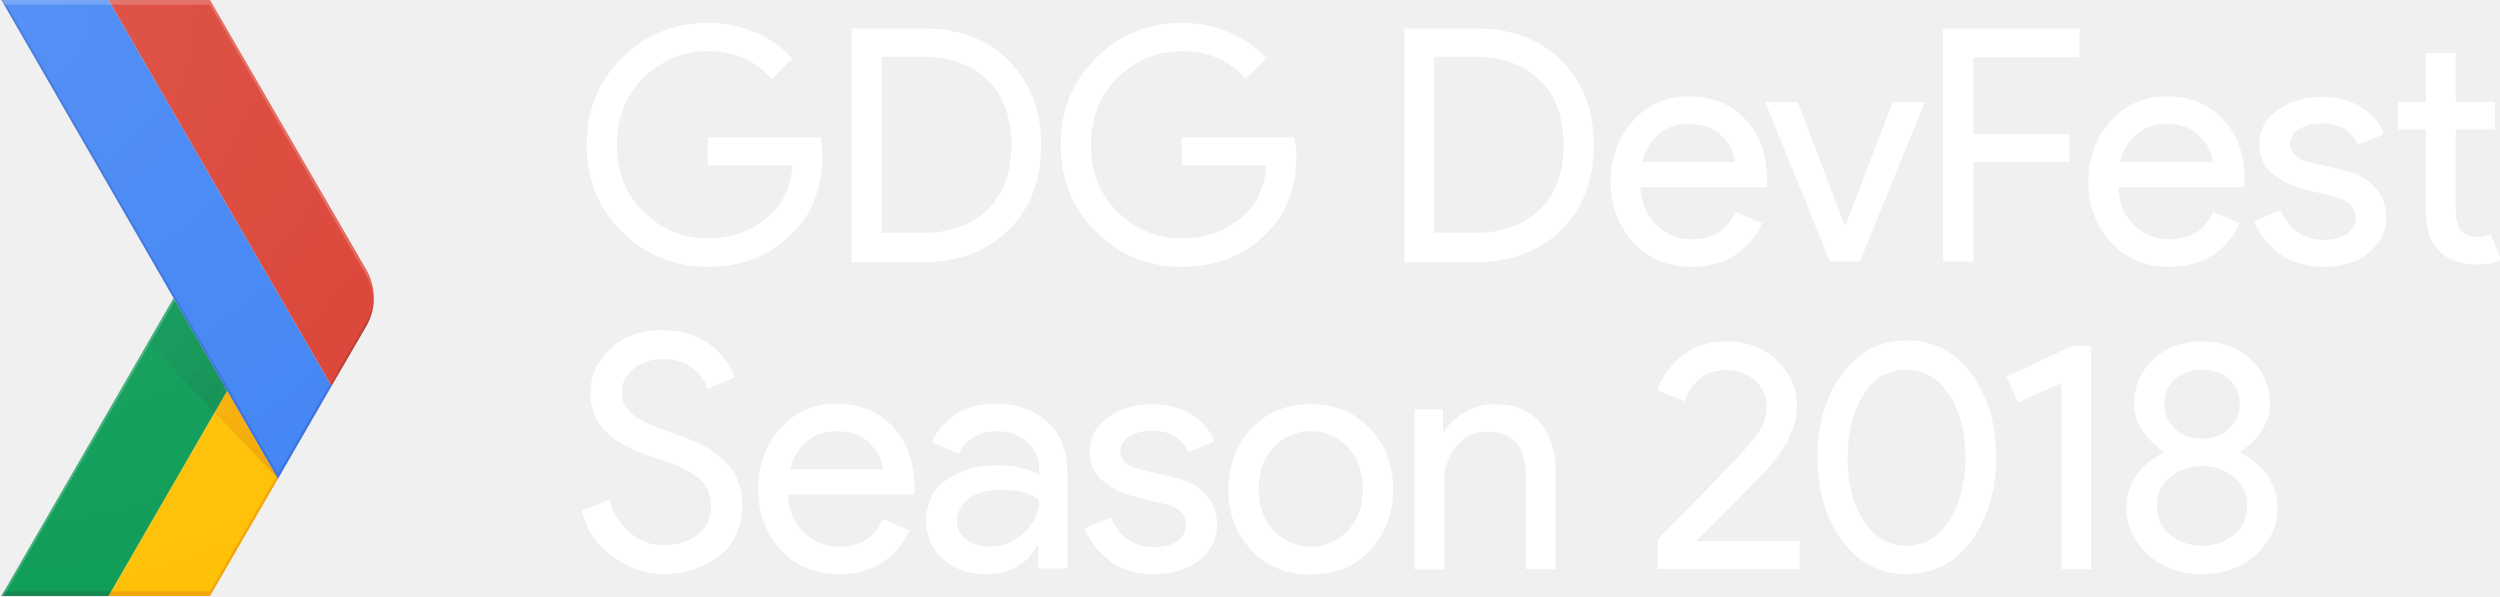
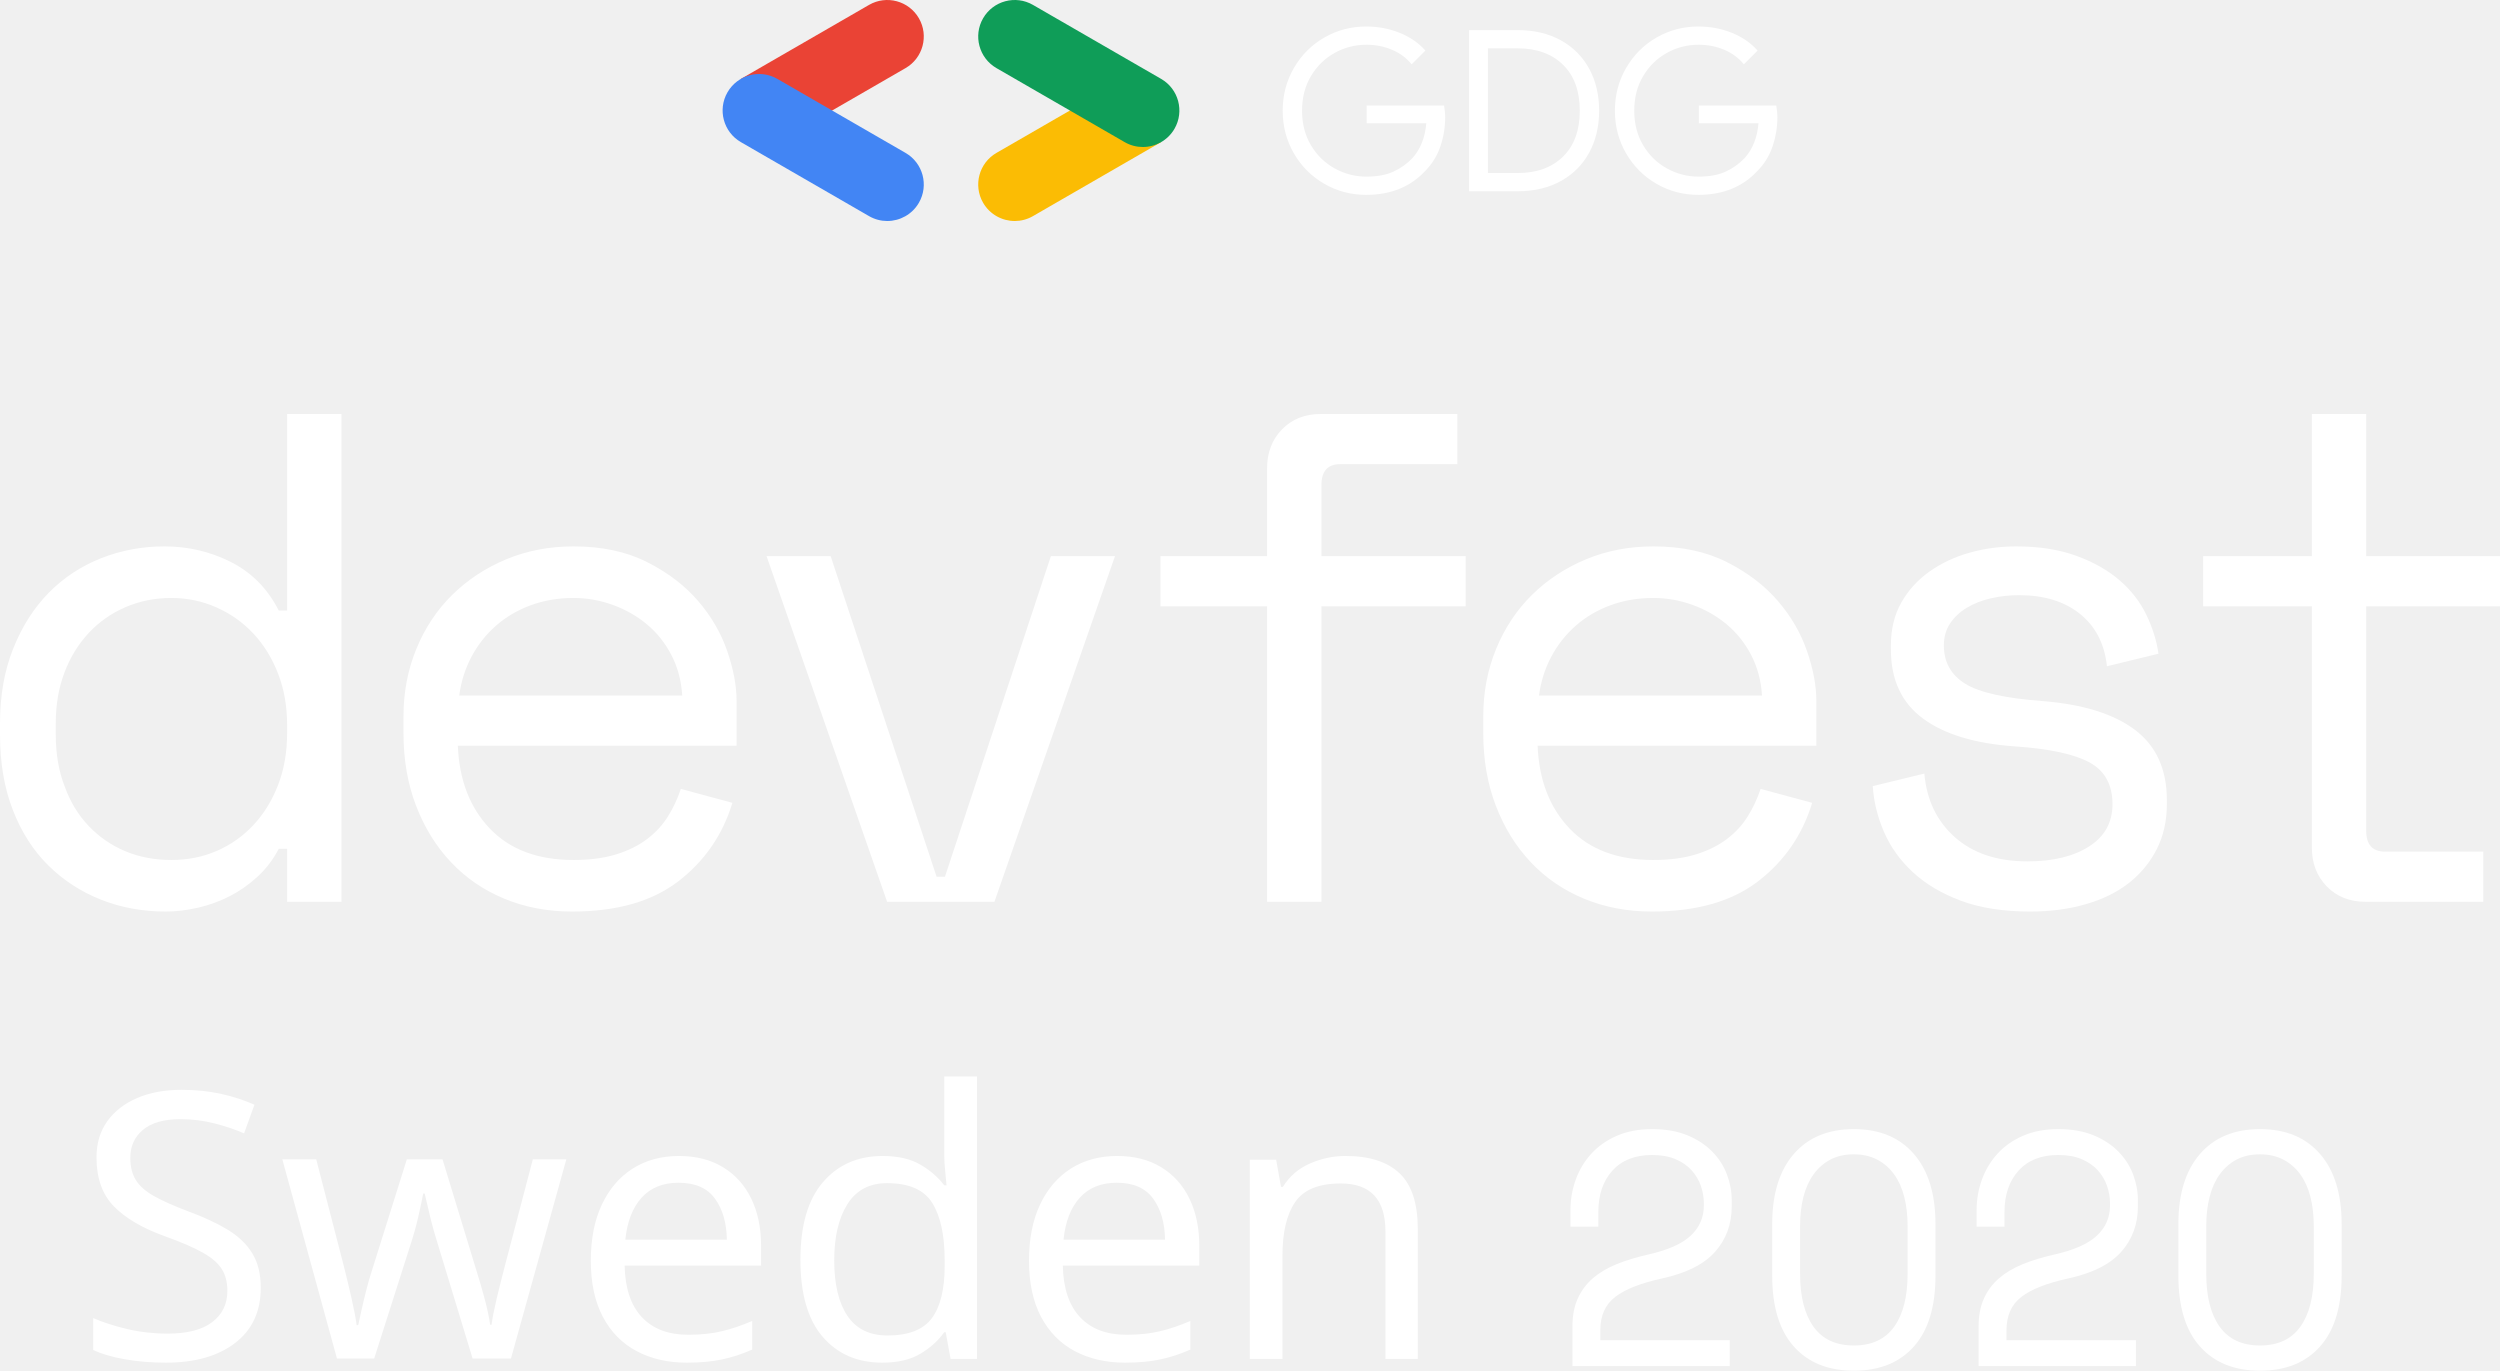
- <svg xmlns="http://www.w3.org/2000/svg" id="Layer_4" width="536.9" height="128">
-   <style>.st0{fill:none}.st5{opacity:.2;enable-background:new}.st13,.st5{fill:#fff}</style>
-   <g id="XMLID_2_">
-     <g id="XMLID_3_">
-       <g id="XMLID_4_">
-         <path id="XMLID_33_" d="M78.7 58L45.1 0H.3l37 64-37 64h44.8l33.5-58c2.2-3.7 2.2-8.3.1-12z" class="st0" />
-         <path id="XMLID_32_" fill="#ffc107" d="M59.4 102.3L48.8 83.9 23.3 128h21.8l14.6-25.2z" />
-         <path id="XMLID_31_" d="M78.7 58L45.1 0H.3l37 64-37 64h44.8l33.5-58c2.2-3.7 2.2-8.3.1-12z" class="st0" />
-         <path id="XMLID_30_" fill="#0f9d58" d="M37.3 64l11.5 19.9L23.3 128H.3z" />
-         <path id="XMLID_29_" d="M78.7 58L45.1 0H.3l37 64-37 64h44.8l33.5-58c2.2-3.7 2.2-8.3.1-12z" class="st0" />
-         <path id="XMLID_28_" fill="#bf360c" d="M45.1 127H23.8l-.5 1h21.8l14.6-25.2-.3-.5z" opacity=".2" />
-         <path id="XMLID_27_" d="M78.7 58L45.1 0H.3l37 64-37 64h44.8l33.5-58c2.2-3.7 2.2-8.3.1-12z" class="st0" />
-         <path id="XMLID_26_" fill="#263238" d="M.8 127l-.5 1h23l.5-1z" opacity=".2" />
-         <path id="XMLID_25_" d="M78.7 58L45.1 0H.3l37 64-37 64h44.8l33.5-58c2.2-3.7 2.2-8.3.1-12z" class="st0" />
-         <path id="XMLID_24_" d="M.3 128h.5l36.8-63.5-.3-.5z" class="st5" />
-         <path id="XMLID_23_" d="M78.7 58L45.1 0H.3l37 64-37 64h44.8l33.5-58c2.2-3.7 2.2-8.3.1-12z" class="st0" />
-         <radialGradient id="XMLID_34_" cx="59.537" cy="27.626" r="44.264" gradientTransform="matrix(1 0 0 -1 0 130)" gradientUnits="userSpaceOnUse">
-           <stop offset="0" stop-color="#bf360c" stop-opacity=".2" />
-           <stop offset="1" stop-color="#bf360c" stop-opacity=".02" />
-         </radialGradient>
-         <path id="XMLID_22_" fill="url(#XMLID_34_)" d="M59.7 102.8L48.8 83.9l-2.7 4.6z" />
-         <path id="XMLID_21_" d="M78.7 58L45.1 0H.3l37 64-37 64h44.8l33.5-58c2.2-3.7 2.2-8.3.1-12z" class="st0" />
-         <radialGradient id="XMLID_35_" cx="59.411" cy="27.346" r="44.623" gradientTransform="matrix(1 0 0 -1 0 130)" gradientUnits="userSpaceOnUse">
-           <stop offset="0" stop-color="#263238" stop-opacity=".2" />
-           <stop offset="1" stop-color="#263238" stop-opacity=".02" />
-         </radialGradient>
-         <path id="XMLID_20_" fill="url(#XMLID_35_)" d="M46.1 88.5l2.7-4.6L37.3 64l-5.5 9.5z" />
-         <path id="XMLID_19_" d="M78.7 58L45.1 0H.3l37 64-37 64h44.8l33.5-58c2.2-3.7 2.2-8.3.1-12z" class="st0" />
-         <g id="XMLID_16_">
-           <g id="XMLID_17_">
-             <path id="XMLID_18_" fill="#4285f4" d="M23.3 0H.3l59.4 102.8 11.5-19.9z" />
-           </g>
+ <svg xmlns="http://www.w3.org/2000/svg" viewBox="0 0 502.249 275.373" height="275.373" width="502.249" xml:space="preserve" id="svg833" version="1.1">
+   <defs id="defs837">
+     <clipPath id="clipPath849" clipPathUnits="userSpaceOnUse">
+       <path id="path847" d="M 0,304.833 H 611.827 V 0 H 0 Z" />
+     </clipPath>
+     <clipPath id="clipPath889" clipPathUnits="userSpaceOnUse">
+       <path id="path887" d="M 0,304.833 H 611.827 V 0 H 0 Z" />
+     </clipPath>
+   </defs>
+   <g transform="matrix(1.333333,0,0,-1.333333,-150.2537,340.1581)" id="g841">
+     <g style="fill:#ffffff;fill-opacity:1" id="g843">
+       <g style="fill:#ffffff;fill-opacity:1" clip-path="url(#clipPath849)" id="g845">
+         <g style="fill:#ffffff;fill-opacity:1" transform="translate(122.4563,136.5659)" id="g851">
+           <path id="path853" style="fill:#ffffff;fill-opacity:1;fill-rule:nonzero;stroke:none" d="m 0,0 c 0.84,-2.311 2.047,-4.289 3.622,-5.933 1.575,-1.645 3.413,-2.905 5.513,-3.78 2.099,-0.876 4.41,-1.312 6.929,-1.312 2.451,0 4.726,0.455 6.826,1.365 2.1,0.909 3.937,2.205 5.512,3.885 1.576,1.68 2.818,3.691 3.728,6.038 0.909,2.343 1.365,4.951 1.365,7.822 v 1.26 c 0,2.799 -0.456,5.371 -1.365,7.717 -0.91,2.345 -2.152,4.358 -3.728,6.038 -1.575,1.68 -3.43,2.993 -5.565,3.937 -2.136,0.945 -4.394,1.418 -6.773,1.418 -2.451,0 -4.743,-0.456 -6.876,-1.365 C 7.051,26.18 5.197,24.885 3.622,23.205 2.047,21.524 0.821,19.53 -0.053,17.22 -0.929,14.91 -1.365,12.354 -1.365,9.555 V 7.875 C -1.365,4.935 -0.911,2.31 0,0 m -9.766,9.555 c 0,4.2 0.665,7.962 1.995,11.288 1.33,3.323 3.115,6.124 5.356,8.399 2.239,2.275 4.864,4.007 7.875,5.197 3.009,1.19 6.195,1.786 9.555,1.786 3.57,0 6.912,-0.787 10.027,-2.363 3.114,-1.575 5.513,-4.008 7.192,-7.298 h 1.261 v 29.611 h 8.19 v -73.5 h -8.19 v 7.98 h -1.261 c -0.839,-1.611 -1.907,-3.01 -3.202,-4.2 -1.296,-1.191 -2.695,-2.171 -4.2,-2.94 -1.506,-0.771 -3.098,-1.347 -4.777,-1.733 -1.68,-0.384 -3.291,-0.577 -4.83,-0.577 -3.501,0 -6.756,0.596 -9.765,1.785 -3.011,1.19 -5.653,2.904 -7.928,5.145 -2.275,2.239 -4.06,5.022 -5.354,8.347 -1.297,3.325 -1.944,7.122 -1.944,11.393 z" />
        </g>
-         <path id="XMLID_15_" d="M78.7 58L45.1 0H.3l37 64-37 64h44.8l33.5-58c2.2-3.7 2.2-8.3.1-12z" class="st0" />
-         <path id="XMLID_14_" fill="#db4437" d="M78.7 70c2.1-3.7 2.1-8.3 0-12L45.1 0H23.3l47.9 82.9L78.7 70z" />
-         <path id="XMLID_13_" d="M78.7 58L45.1 0H.3l37 64-37 64h44.8l33.5-58c2.2-3.7 2.2-8.3.1-12z" class="st0" />
-         <path id="XMLID_12_" fill="#1a237e" d="M71.2 82.9l-.3-.5-11.2 19.4L.8 0H.3l59.4 102.8 11.5-19.9z" opacity=".2" />
-         <path id="XMLID_11_" d="M78.7 58L45.1 0H.3l37 64-37 64h44.8l33.5-58c2.2-3.7 2.2-8.3.1-12z" class="st0" />
-         <path id="XMLID_10_" d="M45.1 1l33.5 58c1 1.7 1.5 3.6 1.6 5.5.1-2.2-.4-4.5-1.6-6.5L45.1 0H.3l.6 1h44.2z" class="st5" />
-         <path id="XMLID_9_" d="M78.7 58L45.1 0H.3l37 64-37 64h44.8l33.5-58c2.2-3.7 2.2-8.3.1-12z" class="st0" />
-         <path id="XMLID_8_" fill="#3e2723" d="M71.2 82.9L78.7 70c1.2-2 1.7-4.3 1.6-6.5-.1 1.9-.6 3.8-1.6 5.5L71 82.4l.2.5z" opacity=".2" />
-         <path id="XMLID_6_" d="M78.7 58L45.1 0H.3l37 64-37 64h44.8l33.5-58c2.2-3.7 2.2-8.3.1-12z" class="st0" />
-         <radialGradient id="XMLID_36_" cx="-.74" cy="129" r="134.35" gradientTransform="matrix(1 0 0 -1 0 130)" gradientUnits="userSpaceOnUse">
-           <stop offset="0" stop-color="#fff" stop-opacity=".1" />
-           <stop offset="1" stop-color="#fff" stop-opacity="0" />
-         </radialGradient>
-         <path id="XMLID_5_" fill="url(#XMLID_36_)" d="M78.7 58L45.1 0H.3l37 64-37 64h44.8l33.5-58c2.2-3.7 2.2-8.3.1-12z" />
+         <g style="fill:#ffffff;fill-opacity:1" transform="translate(181.886,150.3207)" id="g855">
+           <path id="path857" style="fill:#ffffff;fill-opacity:1;fill-rule:nonzero;stroke:none" d="m 0,0 h 33.6 c -0.141,2.239 -0.683,4.269 -1.627,6.09 -0.946,1.819 -2.171,3.36 -3.676,4.62 -1.506,1.26 -3.221,2.239 -5.145,2.94 -1.925,0.699 -3.903,1.05 -5.932,1.05 -2.31,0 -4.463,-0.368 -6.458,-1.102 C 8.768,12.862 7.017,11.829 5.512,10.5 4.006,9.169 2.782,7.612 1.837,5.827 0.893,4.042 0.278,2.1 0,0 m -8.4,-5.67 v 2.52 c 0,3.639 0.646,7.035 1.942,10.185 1.295,3.15 3.098,5.861 5.407,8.138 2.311,2.273 5.023,4.058 8.138,5.354 3.114,1.295 6.492,1.943 10.133,1.943 4.268,0 7.962,-0.787 11.077,-2.363 3.114,-1.575 5.67,-3.517 7.665,-5.827 1.995,-2.31 3.465,-4.83 4.41,-7.56 0.945,-2.73 1.418,-5.25 1.418,-7.56 v -6.721 h -42 c 0.21,-5.18 1.819,-9.344 4.83,-12.494 3.009,-3.15 7.208,-4.725 12.6,-4.725 2.449,0 4.584,0.279 6.405,0.84 1.819,0.559 3.376,1.329 4.672,2.31 1.295,0.98 2.345,2.116 3.15,3.412 0.804,1.295 1.452,2.678 1.943,4.148 l 7.77,-2.1 c -1.471,-4.83 -4.183,-8.767 -8.138,-11.812 -3.956,-3.045 -9.293,-4.568 -16.012,-4.568 -3.711,0 -7.124,0.648 -10.238,1.943 -3.116,1.294 -5.793,3.131 -8.033,5.512 -2.24,2.379 -3.989,5.214 -5.25,8.505 -1.26,3.289 -1.889,6.93 -1.889,10.92" />
+         </g>
+         <g style="fill:#ffffff;fill-opacity:1" transform="translate(237.8509,171.3207)" id="g859">
+           <path id="path861" style="fill:#ffffff;fill-opacity:1;fill-rule:nonzero;stroke:none" d="m 0,0 15.96,-48.3 h 1.26 L 33.18,0 h 9.66 L 24.675,-52.08 H 8.505 L -9.66,0 Z" />
+         </g>
+         <g style="fill:#ffffff;fill-opacity:1" transform="translate(303.6068,171.3207)" id="g863">
+           <path id="path865" style="fill:#ffffff;fill-opacity:1;fill-rule:nonzero;stroke:none" d="m 0,0 v 13.229 c 0,2.379 0.752,4.34 2.258,5.881 1.505,1.538 3.447,2.31 5.827,2.31 h 20.58 V 13.86 H 11.025 C 9.136,13.86 8.19,12.81 8.19,10.71 V 0 H 29.926 V -7.561 H 8.19 V -52.08 H 0 V -7.561 H -16.064 V 0 Z" />
+         </g>
+         <g style="fill:#ffffff;fill-opacity:1" transform="translate(344.5794,150.3207)" id="g867">
+           <path id="path869" style="fill:#ffffff;fill-opacity:1;fill-rule:nonzero;stroke:none" d="m 0,0 h 33.601 c -0.142,2.239 -0.683,4.269 -1.628,6.09 -0.946,1.819 -2.171,3.36 -3.675,4.62 -1.506,1.26 -3.221,2.239 -5.146,2.94 -1.925,0.699 -3.902,1.05 -5.932,1.05 -2.31,0 -4.462,-0.368 -6.457,-1.102 C 8.768,12.862 7.018,11.829 5.513,10.5 4.007,9.169 2.782,7.612 1.838,5.827 0.893,4.042 0.279,2.1 0,0 m -8.399,-5.67 v 2.52 c 0,3.639 0.645,7.035 1.942,10.185 1.294,3.15 3.098,5.861 5.407,8.138 2.31,2.273 5.022,4.058 8.138,5.354 3.113,1.295 6.492,1.943 10.132,1.943 4.269,0 7.962,-0.787 11.078,-2.363 3.113,-1.575 5.67,-3.517 7.665,-5.827 1.995,-2.31 3.465,-4.83 4.41,-7.56 0.944,-2.73 1.417,-5.25 1.417,-7.56 v -6.721 h -42 c 0.21,-5.18 1.819,-9.344 4.83,-12.494 3.009,-3.15 7.209,-4.725 12.6,-4.725 2.45,0 4.584,0.279 6.405,0.84 1.819,0.559 3.377,1.329 4.673,2.31 1.294,0.98 2.345,2.116 3.149,3.412 0.805,1.295 1.452,2.678 1.944,4.148 l 7.769,-2.1 C 39.69,-21 36.977,-24.937 33.022,-27.982 29.067,-31.027 23.73,-32.55 17.01,-32.55 c -3.711,0 -7.123,0.648 -10.238,1.943 -3.115,1.294 -5.793,3.131 -8.032,5.512 -2.241,2.379 -3.99,5.214 -5.25,8.505 -1.26,3.289 -1.889,6.93 -1.889,10.92" />
+         </g>
+         <g style="fill:#ffffff;fill-opacity:1" transform="translate(402.6409,138.561)" id="g871">
+           <path id="path873" style="fill:#ffffff;fill-opacity:1;fill-rule:nonzero;stroke:none" d="m 0,0 c 0.35,-3.99 1.89,-7.192 4.62,-9.607 2.73,-2.415 6.369,-3.623 10.92,-3.623 3.849,0 6.946,0.751 9.292,2.257 2.345,1.504 3.518,3.622 3.518,6.353 0,2.939 -1.155,5.04 -3.465,6.3 -2.31,1.259 -6.056,2.063 -11.235,2.415 -6.021,0.42 -10.641,1.819 -13.86,4.2 -3.221,2.379 -4.83,5.844 -4.83,10.394 v 0.63 c 0,2.451 0.525,4.603 1.575,6.458 1.05,1.854 2.468,3.412 4.252,4.672 1.785,1.261 3.797,2.205 6.038,2.836 2.239,0.63 4.584,0.944 7.035,0.944 3.429,0 6.44,-0.472 9.03,-1.416 2.589,-0.946 4.759,-2.171 6.51,-3.676 1.748,-1.506 3.097,-3.239 4.042,-5.198 0.946,-1.96 1.557,-3.92 1.838,-5.879 l -7.77,-1.89 c -0.351,3.359 -1.698,5.984 -4.042,7.875 -2.347,1.89 -5.408,2.835 -9.188,2.835 -1.47,0 -2.887,-0.157 -4.253,-0.473 C 8.662,26.092 7.455,25.62 6.405,24.989 5.355,24.359 4.515,23.572 3.885,22.627 3.255,21.683 2.94,20.58 2.94,19.319 2.94,16.8 4.007,14.874 6.143,13.545 8.277,12.214 12.18,11.34 17.85,10.92 23.94,10.429 28.576,8.978 31.763,6.562 34.947,4.147 36.54,0.63 36.54,-3.99 v -0.63 c 0,-2.521 -0.509,-4.777 -1.522,-6.773 -1.016,-1.995 -2.415,-3.693 -4.201,-5.092 -1.785,-1.402 -3.955,-2.468 -6.509,-3.202 -2.557,-0.736 -5.339,-1.103 -8.348,-1.103 -4.061,0 -7.544,0.543 -10.447,1.627 -2.906,1.085 -5.321,2.52 -7.245,4.306 -1.926,1.784 -3.378,3.814 -4.358,6.089 -0.981,2.274 -1.541,4.568 -1.68,6.877 z" />
+         </g>
+         <g style="fill:#ffffff;fill-opacity:1" transform="translate(444.6478,171.3207)" id="g875">
+           <path id="path877" style="fill:#ffffff;fill-opacity:1;fill-rule:nonzero;stroke:none" d="m 0,0 h 16.38 v 21.42 h 8.189 V 0 h 20.16 V -7.561 H 24.569 V -41.37 c 0,-2.1 0.946,-3.151 2.835,-3.151 H 42.21 V -52.08 H 24.465 c -2.381,0 -4.323,0.769 -5.828,2.309 -1.506,1.54 -2.257,3.5 -2.257,5.881 V -7.561 H 0 Z" />
+         </g>
      </g>
    </g>
-   </g>
-   <g id="XMLID_1_">
-     <path d="M176.6 33.2c0 7-2.1 12.6-6.2 16.7-4.7 4.9-10.9 7.4-18.4 7.4-7.2 0-13.4-2.5-18.4-7.5-5.1-5-7.6-11.2-7.6-18.7s2.5-13.6 7.6-18.7c5.1-5 11.2-7.5 18.4-7.5 3.6 0 7 .7 10.3 2.1 3.3 1.4 5.9 3.3 7.8 5.6l-4.4 4.4c-3.3-4-7.9-6-13.7-6-5.3 0-9.8 1.9-13.7 5.6-3.8 3.7-5.8 8.5-5.8 14.5 0 5.9 1.9 10.7 5.8 14.5 3.9 3.7 8.4 5.6 13.7 5.6 5.6 0 10.3-1.9 14-5.6 2.4-2.4 3.8-5.8 4.2-10.1H152v-6h24.3c.1 1.2.3 2.5.3 3.7zM182.9 56.2V6.1h15.3c7.7 0 13.9 2.3 18.5 7 4.6 4.6 6.9 10.7 6.9 18.1s-2.3 13.5-6.9 18.1c-4.6 4.6-10.8 7-18.5 7h-15.3zm6.5-6.2h8.9c5.8 0 10.4-1.7 13.8-5 3.4-3.3 5.1-8 5.1-13.9s-1.7-10.6-5.1-13.9c-3.4-3.3-8-5-13.8-5h-8.9V50zM278.4 33.2c0 7-2.1 12.6-6.2 16.7-4.7 4.9-10.9 7.4-18.4 7.4-7.2 0-13.4-2.5-18.4-7.5-5.1-5-7.6-11.2-7.6-18.7s2.5-13.6 7.6-18.7c5.1-5 11.2-7.5 18.4-7.5 3.6 0 7 .7 10.3 2.1 3.3 1.4 5.9 3.3 7.8 5.6l-4.4 4.4c-3.3-4-7.9-6-13.7-6-5.3 0-9.8 1.9-13.7 5.6-3.8 3.7-5.8 8.5-5.8 14.5 0 5.9 1.9 10.7 5.8 14.5 3.9 3.7 8.4 5.6 13.7 5.6 5.6 0 10.3-1.9 14-5.6 2.4-2.4 3.8-5.8 4.2-10.1h-18.2v-6H278c.2 1.2.4 2.5.4 3.7zM301.6 56.2V6.1h15.3c7.7 0 13.9 2.3 18.5 7 4.6 4.6 6.9 10.7 6.9 18.1s-2.3 13.5-6.9 18.1c-4.6 4.6-10.8 7-18.5 7h-15.3zM308 50h8.9c5.8 0 10.4-1.7 13.8-5 3.4-3.3 5.1-8 5.1-13.9s-1.7-10.6-5.1-13.9c-3.4-3.3-8-5-13.8-5H308V50zM363.4 57.3c-5.2 0-9.4-1.7-12.6-5.2-3.2-3.5-4.9-7.8-4.9-13.1 0-5 1.6-9.3 4.7-12.9 3.1-3.6 7.2-5.4 12.1-5.4 5.1 0 9.2 1.7 12.2 5 3.1 3.3 4.6 7.7 4.6 13.3l-.1 1.2h-27.1c.2 3.5 1.3 6.2 3.5 8.2 2.1 2 4.6 3 7.5 3 4.6 0 7.7-2 9.4-5.9l5.7 2.4c-1.1 2.7-3 4.9-5.5 6.7-2.6 1.8-5.8 2.7-9.5 2.7zm9.2-22.4c-.1-2-1-3.8-2.7-5.6-1.7-1.8-4.1-2.7-7.4-2.7-2.4 0-4.4.7-6.2 2.2-1.8 1.5-3 3.5-3.6 6h19.9zM393 56.2l-13.9-34.3h7l10.1 26.6h.1l10.2-26.6h6.9l-14 34.3H393zM423.7 56.2h-6.4V6.1h29.3v6.2h-22.8v16.5h20.6v6h-20.6v21.4zM466 57.3c-5.2 0-9.4-1.7-12.6-5.2-3.2-3.5-4.9-7.8-4.9-13.1 0-5 1.6-9.3 4.7-12.9 3.2-3.6 7.2-5.4 12.1-5.4 5.1 0 9.2 1.7 12.2 5 3.1 3.3 4.6 7.7 4.6 13.3l-.1 1.2h-27.1c.2 3.5 1.3 6.2 3.5 8.2 2.1 2 4.6 3 7.5 3 4.6 0 7.7-2 9.4-5.9l5.7 2.4c-1.1 2.7-3 4.9-5.5 6.7-2.7 1.8-5.8 2.7-9.5 2.7zm9.2-22.4c-.1-2-1-3.8-2.7-5.6-1.7-1.8-4.1-2.7-7.4-2.7-2.4 0-4.4.7-6.2 2.2-1.8 1.5-3 3.5-3.6 6h19.9zM499.1 57.3c-3.8 0-7-.9-9.5-2.8s-4.3-4.2-5.5-7l5.7-2.4c1.8 4.3 4.9 6.4 9.3 6.4 2 0 3.7-.4 4.9-1.3 1.3-.9 1.9-2.1 1.9-3.5 0-2.2-1.6-3.8-4.7-4.5l-6.9-1.7c-2.2-.6-4.3-1.6-6.2-3.2-2-1.6-2.9-3.7-2.9-6.3 0-3 1.3-5.5 4-7.4 2.7-1.9 5.9-2.8 9.6-2.8 3 0 5.7.7 8.1 2.1 2.4 1.4 4.1 3.3 5.1 5.9l-5.6 2.3c-1.3-3-3.9-4.6-7.8-4.6-1.9 0-3.5.4-4.8 1.2-1.3.8-2 1.9-2 3.2 0 2 1.5 3.3 4.5 4l6.8 1.6c3.2.7 5.6 2 7.1 3.9 1.5 1.8 2.3 3.9 2.3 6.2 0 3.1-1.3 5.6-3.8 7.7-2.3 2-5.6 3-9.6 3zM532 56.8c-3.6 0-6.3-1-8.2-2.9-1.9-1.9-2.8-4.6-2.8-8.1v-18h-6v-5.9h6V11.4h6.4v10.5h8.4v5.9h-8.4v17.5c0 3.7 1.5 5.6 4.6 5.6 1.2 0 2.1-.2 2.9-.6l2.2 5.5c-1.3.7-3 1-5.1 1zM142.5 123.3c-3.6 0-7.2-1.2-10.7-3.6-3.5-2.4-5.8-5.7-6.8-10l5.9-2.4c.7 2.8 2.1 5.1 4.3 7 2.2 1.9 4.6 2.8 7.3 2.8 2.8 0 5.2-.7 7.2-2.2 2-1.5 3-3.5 3-6 0-2.8-1-5-3-6.5s-5.1-2.9-9.4-4.2c-4.4-1.4-7.8-3.2-10.1-5.4s-3.4-5.1-3.4-8.5c0-3.6 1.4-6.7 4.3-9.4 2.8-2.7 6.6-4 11.1-4 4.2 0 7.7 1.1 10.4 3.2s4.4 4.4 5.2 7l-5.9 2.4c-.4-1.6-1.5-3.1-3.1-4.4-1.7-1.4-3.8-2-6.4-2-2.5 0-4.6.7-6.3 2.1-1.8 1.4-2.6 3.1-2.6 5.1 0 1.9.8 3.4 2.4 4.7 1.6 1.3 4 2.4 7.1 3.5 2.5.8 4.5 1.6 6.2 2.3 1.7.7 3.3 1.7 5 3 1.7 1.2 3 2.8 3.9 4.6.9 1.8 1.3 4 1.3 6.4 0 2.4-.5 4.6-1.5 6.5-1 1.9-2.3 3.4-4 4.5-1.7 1.1-3.4 2-5.4 2.6-2.1.6-4 .9-6 .9zM180.3 123.3c-5.2 0-9.4-1.7-12.6-5.2-3.2-3.5-4.9-7.8-4.9-13.1 0-5 1.6-9.3 4.7-12.9 3.1-3.6 7.2-5.4 12.1-5.4 5.1 0 9.2 1.7 12.2 5 3.1 3.3 4.6 7.7 4.6 13.3l-.1 1.2h-27.1c.2 3.5 1.3 6.2 3.5 8.2 2.1 2 4.6 3 7.5 3 4.6 0 7.7-2 9.4-5.9l5.7 2.4c-1.1 2.7-3 4.9-5.5 6.7-2.6 1.8-5.7 2.7-9.5 2.7zm9.3-22.4c-.1-2-1-3.8-2.7-5.6-1.7-1.8-4.1-2.7-7.4-2.7-2.4 0-4.4.7-6.2 2.2-1.8 1.5-3 3.5-3.6 6h19.9zM211.7 123.3c-3.6 0-6.7-1.1-9.1-3.1-2.4-2.1-3.7-4.9-3.7-8.3 0-3.7 1.4-6.7 4.3-8.8 2.9-2.1 6.5-3.2 10.7-3.2 3.8 0 6.9.7 9.3 2.1v-1c0-2.5-.9-4.5-2.6-6.1-1.7-1.5-3.9-2.3-6.4-2.3-1.9 0-3.6.4-5.1 1.3-1.5.9-2.6 2.1-3.1 3.6l-5.9-2.5c.8-2.1 2.4-4 4.7-5.7 2.3-1.8 5.4-2.6 9.2-2.6 4.4 0 8 1.3 10.9 3.9 2.9 2.6 4.3 6.2 4.3 10.8v20.7H223v-4.8h-.3c-2.3 4.1-6.1 6-11 6zm1-5.9c2.7 0 5.1-1 7.2-3 2.2-2 3.3-4.3 3.3-7-1.8-1.5-4.5-2.2-8.2-2.2-3.1 0-5.5.7-7.1 2-1.6 1.4-2.4 2.9-2.4 4.8 0 1.7.7 3 2.2 4 1.5.9 3.1 1.4 5 1.4zM247.9 123.3c-3.8 0-7-.9-9.5-2.8s-4.3-4.2-5.5-7l5.7-2.4c1.8 4.3 4.9 6.4 9.3 6.4 2 0 3.7-.4 4.9-1.3 1.3-.9 1.9-2.1 1.9-3.5 0-2.2-1.6-3.8-4.7-4.5l-6.9-1.7c-2.2-.6-4.3-1.6-6.2-3.2-2-1.6-2.9-3.7-2.9-6.3 0-3 1.3-5.5 4-7.4 2.7-1.9 5.9-2.8 9.6-2.8 3 0 5.7.7 8.1 2.1 2.4 1.4 4.1 3.3 5.1 5.9l-5.6 2.3c-1.3-3-3.9-4.6-7.8-4.6-1.9 0-3.5.4-4.8 1.2-1.3.8-2 1.9-2 3.2 0 2 1.5 3.3 4.6 4l6.8 1.6c3.2.7 5.6 2 7.1 3.9 1.5 1.8 2.3 3.9 2.3 6.2 0 3.1-1.3 5.6-3.8 7.7-2.5 2-5.7 3-9.7 3zM268.8 92c3.3-3.5 7.5-5.2 12.7-5.2 5.1 0 9.4 1.7 12.7 5.2 3.3 3.5 5 7.8 5 13.1 0 5.2-1.7 9.6-5 13.1s-7.5 5.2-12.7 5.2c-5.1 0-9.4-1.7-12.7-5.2-3.3-3.5-5-7.8-5-13.1.1-5.3 1.7-9.6 5-13.1zm4.8 22c2.2 2.3 4.8 3.4 7.9 3.4 3 0 5.7-1.1 7.9-3.4s3.3-5.3 3.3-9-1.1-6.7-3.3-9c-2.2-2.3-4.8-3.4-7.9-3.4-3 0-5.7 1.1-7.9 3.4s-3.3 5.3-3.3 9c0 3.8 1.1 6.8 3.3 9zM309.9 87.9v4.8h.3c.9-1.6 2.4-3 4.4-4.2 2-1.1 4.2-1.7 6.4-1.7 4.2 0 7.5 1.3 9.7 3.9 2.2 2.6 3.4 6.1 3.4 10.5v21h-6.4v-20c0-6.3-2.8-9.5-8.5-9.5-2.7 0-4.8 1.1-6.5 3.2-1.7 2.1-2.5 4.6-2.5 7.4v19h-6.4V87.9h6.1zM386.5 122.2H356v-6.4c9.1-9.2 15-15.2 17.6-18 2.3-2.6 3.8-4.5 4.6-5.8.8-1.3 1.2-3 1.2-4.9 0-2-.8-3.8-2.4-5.3-1.6-1.5-3.7-2.3-6.4-2.3-2.4 0-4.4.7-5.9 2.1-1.5 1.4-2.4 3-2.9 4.6l-5.9-2.4c.8-2.5 2.5-4.9 5-7.1 2.5-2.2 5.8-3.4 9.8-3.4 4.4 0 8.1 1.4 10.9 4.1 2.8 2.7 4.3 5.9 4.3 9.7 0 4.7-2.5 9.7-7.6 15l-14 14.1h22.2v6zM423.4 116.1c-3.5 4.8-8.2 7.2-13.9 7.2-5.7 0-10.4-2.4-13.9-7.2-3.5-4.8-5.3-10.8-5.3-17.9 0-7.1 1.8-13.1 5.3-17.9 3.5-4.8 8.2-7.2 13.9-7.2 5.7 0 10.4 2.4 13.9 7.2 3.5 4.8 5.3 10.7 5.3 17.9 0 7.2-1.8 13.1-5.3 17.9zm-14 1.1c3.8 0 6.9-1.8 9.2-5.4 2.3-3.6 3.5-8.1 3.5-13.5 0-5.5-1.2-10-3.5-13.5-2.3-3.6-5.4-5.4-9.2-5.4-3.9 0-7 1.8-9.2 5.4-2.3 3.6-3.4 8.1-3.4 13.5s1.1 9.9 3.4 13.5c2.3 3.6 5.4 5.4 9.2 5.4zM449.1 122.2h-6.4V82.3l-9.3 4.1-2.5-5.5 14.1-6.6h4.1v47.9zM484.4 119.2c-3.1 2.8-7 4.1-11.5 4.1-4.6 0-8.4-1.4-11.5-4.1-3.1-2.8-4.7-6.2-4.7-10.2 0-2.7.7-5 2.2-7 1.4-2 3.3-3.6 5.7-4.8v-.3c-1.8-1.2-3.3-2.6-4.5-4.4-1.2-1.8-1.8-3.7-1.8-5.6 0-3.9 1.4-7.1 4.1-9.7 2.8-2.6 6.3-3.9 10.5-3.9s7.7 1.3 10.5 3.9c2.8 2.6 4.1 5.8 4.1 9.7 0 2-.6 3.8-1.8 5.6-1.2 1.8-2.7 3.3-4.5 4.4v.3c2.3 1.2 4.2 2.8 5.7 4.8 1.4 2 2.2 4.4 2.2 7 0 4-1.6 7.4-4.7 10.2zm-18.4-4.4c1.9 1.6 4.2 2.4 6.9 2.4s5-.8 6.9-2.4c1.9-1.6 2.8-3.6 2.8-6.2 0-2.5-.9-4.5-2.8-6.1-1.9-1.6-4.2-2.4-6.9-2.4s-5 .8-6.9 2.4c-1.9 1.6-2.8 3.6-2.8 6.1 0 2.5.9 4.6 2.8 6.2zm1.1-22.7c1.5 1.4 3.4 2.1 5.8 2.1 2.3 0 4.3-.7 5.8-2.1 1.5-1.4 2.3-3.2 2.3-5.4s-.8-4-2.3-5.3c-1.5-1.3-3.4-2-5.8-2-2.3 0-4.3.7-5.8 2s-2.3 3.1-2.3 5.3c0 2.2.8 4 2.3 5.4z" class="st13" />
+     <text y="-50.361" x="123.873" id="text881" style="font-variant:normal;font-weight:normal;font-stretch:normal;font-size:56px;line-height:0;font-family:'Space Mono';-inkscape-font-specification:SpaceMono-Regular;writing-mode:lr-tb;fill:#ffffff;fill-opacity:1;fill-rule:nonzero;stroke:none;" transform="scale(1,-1)">
+       <tspan style="font-size:56px;fill:#ffffff;fill-opacity:1;" y="-50.361" x="123.873" id="tspan879">Sweden</tspan>
+     </text>
+     <g style="fill:#ffffff;fill-opacity:1" transform="translate(-46.71135,-0.4250041)" id="g988">
+       <g style="fill:#ffffff;fill-opacity:1" id="g891" transform="translate(396.0296,73.2143)">
+         <path d="m 0,0 c 0,1.6 0.267,3.133 0.8,4.6 0.533,1.466 1.316,2.766 2.349,3.9 1.034,1.133 2.317,2.033 3.851,2.7 1.532,0.666 3.3,1 5.3,1 2.033,0 3.8,-0.308 5.3,-0.925 1.5,-0.617 2.75,-1.433 3.75,-2.45 1,-1.017 1.741,-2.167 2.225,-3.45 C 24.058,4.092 24.3,2.783 24.3,1.45 v -0.9 c 0,-2.667 -0.834,-4.943 -2.5,-6.825 C 20.133,-8.158 17.466,-9.5 13.8,-10.3 10.6,-11 8.25,-11.925 6.75,-13.075 5.25,-14.225 4.5,-15.9 4.5,-18.1 v -1.5 H 24 v -3.9 H 0.3 v 6 c 0,1.6 0.266,2.991 0.8,4.175 0.533,1.182 1.292,2.2 2.275,3.05 0.982,0.85 2.175,1.558 3.575,2.125 1.4,0.566 2.983,1.05 4.75,1.45 2.966,0.667 5.108,1.616 6.425,2.85 1.316,1.233 1.975,2.75 1.975,4.55 V 1 c 0,0.9 -0.15,1.783 -0.451,2.65 C 19.35,4.517 18.883,5.3 18.25,6 17.616,6.7 16.808,7.258 15.825,7.675 14.841,8.092 13.666,8.3 12.3,8.3 9.732,8.3 7.741,7.517 6.325,5.95 4.907,4.383 4.2,2.3 4.2,-0.3 V -2.5 H 0 Z" style="fill:#ffffff;fill-opacity:1;fill-rule:nonzero;stroke:none" id="path893" />
+       </g>
+       <g style="fill:#ffffff;fill-opacity:1" id="g895" transform="translate(430.6292,70.8139)">
+         <path d="m 0,0 v -7.199 c 0,-3.434 0.675,-6.093 2.024,-7.976 C 3.375,-17.059 5.399,-18 8.1,-18 c 2.7,0 4.725,0.941 6.075,2.825 1.349,1.883 2.025,4.542 2.025,7.976 V 0 c 0,1.601 -0.168,3.059 -0.5,4.375 -0.334,1.316 -0.843,2.45 -1.525,3.4 C 13.491,8.726 12.642,9.467 11.625,10 10.607,10.533 9.433,10.801 8.1,10.801 6.732,10.801 5.55,10.533 4.55,10 3.55,9.467 2.708,8.726 2.024,7.775 1.341,6.825 0.833,5.691 0.5,4.375 0.166,3.059 0,1.601 0,0 m -0.95,10.851 c 2.166,2.5 5.182,3.75 9.05,3.75 3.866,0 6.882,-1.25 9.049,-3.75 2.167,-2.5 3.25,-6.018 3.25,-10.55 V -7.5 c 0,-4.667 -1.083,-8.217 -3.25,-10.649 -2.167,-2.434 -5.183,-3.651 -9.049,-3.651 -3.868,0 -6.884,1.217 -9.05,3.651 -2.167,2.432 -3.25,5.982 -3.25,10.649 v 7.801 c 0,4.532 1.083,8.05 3.25,10.55" style="fill:#ffffff;fill-opacity:1;fill-rule:nonzero;stroke:none" id="path897" />
+       </g>
+       <g style="fill:#ffffff;fill-opacity:1" id="g899" transform="translate(457.2288,73.2143)">
+         <path d="m 0,0 c 0,1.6 0.267,3.133 0.8,4.6 0.533,1.466 1.316,2.766 2.349,3.9 1.034,1.133 2.317,2.033 3.851,2.7 1.532,0.666 3.3,1 5.3,1 2.033,0 3.8,-0.308 5.3,-0.925 1.5,-0.617 2.75,-1.433 3.75,-2.45 1,-1.017 1.741,-2.167 2.225,-3.45 C 24.058,4.092 24.3,2.783 24.3,1.45 v -0.9 c 0,-2.667 -0.834,-4.943 -2.5,-6.825 C 20.133,-8.158 17.466,-9.5 13.8,-10.3 10.6,-11 8.25,-11.925 6.75,-13.075 5.25,-14.225 4.5,-15.9 4.5,-18.1 v -1.5 H 24 v -3.9 H 0.3 v 6 c 0,1.6 0.266,2.991 0.8,4.175 0.533,1.182 1.292,2.2 2.275,3.05 0.982,0.85 2.175,1.558 3.575,2.125 1.4,0.566 2.983,1.05 4.75,1.45 2.966,0.667 5.108,1.616 6.425,2.85 1.316,1.233 1.975,2.75 1.975,4.55 V 1 c 0,0.9 -0.15,1.783 -0.451,2.65 C 19.35,4.517 18.883,5.3 18.25,6 17.616,6.7 16.808,7.258 15.825,7.675 14.841,8.092 13.666,8.3 12.3,8.3 9.732,8.3 7.741,7.517 6.325,5.95 4.907,4.383 4.2,2.3 4.2,-0.3 V -2.5 H 0 Z" style="fill:#ffffff;fill-opacity:1;fill-rule:nonzero;stroke:none" id="path901" />
+       </g>
+       <g style="fill:#ffffff;fill-opacity:1" id="g903" transform="translate(491.8284,70.8139)">
+         <path d="m 0,0 v -7.199 c 0,-3.434 0.675,-6.093 2.024,-7.976 C 3.375,-17.059 5.399,-18 8.1,-18 c 2.7,0 4.725,0.941 6.075,2.825 1.349,1.883 2.025,4.542 2.025,7.976 V 0 c 0,1.601 -0.168,3.059 -0.5,4.375 -0.334,1.316 -0.843,2.45 -1.525,3.4 C 13.491,8.726 12.642,9.467 11.625,10 10.607,10.533 9.433,10.801 8.1,10.801 6.732,10.801 5.55,10.533 4.55,10 3.55,9.467 2.708,8.726 2.024,7.775 1.341,6.825 0.833,5.691 0.5,4.375 0.166,3.059 0,1.601 0,0 m -0.95,10.851 c 2.166,2.5 5.182,3.75 9.05,3.75 3.866,0 6.882,-1.25 9.049,-3.75 2.167,-2.5 3.25,-6.018 3.25,-10.55 V -7.5 c 0,-4.667 -1.083,-8.217 -3.25,-10.649 -2.167,-2.434 -5.183,-3.651 -9.049,-3.651 -3.868,0 -6.884,1.217 -9.05,3.651 -2.167,2.432 -3.25,5.982 -3.25,10.649 v 7.801 c 0,4.532 1.083,8.05 3.25,10.55" style="fill:#ffffff;fill-opacity:1;fill-rule:nonzero;stroke:none" id="path905" />
+       </g>
+     </g>
+     <g transform="translate(237.9554,238.4028)" id="g907">
+       <path id="path909" style="fill:#ea4335;fill-opacity:1;fill-rule:nonzero;stroke:none" d="m 0,0 11.176,6.453 c 2.631,1.519 3.532,4.882 2.013,7.512 -1.518,2.63 -4.881,3.532 -7.512,2.013 L -13.635,4.828 Z" />
+     </g>
+     <g transform="translate(246.3772,221.8178)" id="g911">
+       <path id="path913" style="fill:#4285f4;fill-opacity:1;fill-rule:nonzero;stroke:none" d="m 0,0 c 1.9,0 3.749,0.987 4.768,2.751 1.518,2.63 0.617,5.993 -2.014,7.512 l -19.312,11.15 c -2.63,1.52 -5.993,0.617 -7.512,-2.013 -1.519,-2.63 -0.617,-5.994 2.013,-7.512 L -2.745,0.738 C -1.879,0.238 -0.934,0 0,0" />
+     </g>
+     <g transform="translate(265.5872,221.8178)" id="g915">
+       <path id="path917" style="fill:#fbbc04;fill-opacity:1;fill-rule:nonzero;stroke:none" d="M 0,0 C 0.934,0 1.879,0.238 2.745,0.738 L 22.057,11.888 8.595,16.815 -2.755,10.263 C -5.385,8.744 -6.286,5.381 -4.768,2.751 -3.749,0.987 -1.9,0 0,0" />
+     </g>
+     <g transform="translate(284.889,232.9682)" id="g919">
+       <path id="path921" style="fill:#0f9d58;fill-opacity:1;fill-rule:nonzero;stroke:none" d="m 0,0 c 1.901,0 3.749,0.986 4.768,2.75 1.518,2.631 0.618,5.993 -2.013,7.513 l -19.312,11.149 c -2.63,1.519 -5.993,0.618 -7.512,-2.013 -1.519,-2.629 -0.618,-5.993 2.012,-7.511 L -2.744,0.737 C -1.878,0.237 -0.933,0 0,0" />
+     </g>
+     <g style="fill:#ffffff;fill-opacity:1" transform="translate(312.2337,227.4194)" id="g923">
+       <path id="path925" style="fill:#ffffff;fill-opacity:1;fill-rule:nonzero;stroke:none" d="m 0,0 c -1.922,1.107 -3.448,2.634 -4.579,4.578 -1.13,1.944 -1.695,4.092 -1.695,6.444 0,2.351 0.565,4.499 1.695,6.444 1.131,1.943 2.657,3.47 4.579,4.578 1.921,1.107 4.023,1.661 6.308,1.661 1.785,0 3.463,-0.316 5.036,-0.949 1.57,-0.634 2.865,-1.527 3.883,-2.679 l -2.07,-2.069 c -0.768,0.95 -1.752,1.679 -2.95,2.187 -1.198,0.509 -2.487,0.763 -3.866,0.763 -1.718,0 -3.318,-0.412 -4.798,-1.237 -1.481,-0.825 -2.668,-1.991 -3.562,-3.493 -0.892,-1.504 -1.338,-3.239 -1.338,-5.206 0,-1.967 0.446,-3.703 1.338,-5.206 C -1.125,4.312 0.067,3.148 1.56,2.323 3.052,1.498 4.646,1.086 6.341,1.086 c 1.628,0 2.99,0.254 4.087,0.763 1.096,0.508 2.04,1.18 2.832,2.017 0.587,0.633 1.062,1.396 1.424,2.289 0.361,0.894 0.587,1.883 0.678,2.968 H 6.375 v 2.679 h 11.666 c 0.113,-0.633 0.17,-1.221 0.17,-1.764 0,-1.491 -0.237,-2.944 -0.713,-4.357 C 17.023,4.268 16.266,3.029 15.227,1.968 12.988,-0.452 10.015,-1.661 6.308,-1.661 4.023,-1.661 1.921,-1.107 0,0" />
+     </g>
+     <g style="fill:#ffffff;fill-opacity:1" transform="translate(341.3636,229.0473)" id="g927">
+       <path id="path929" style="fill:#ffffff;fill-opacity:1;fill-rule:nonzero;stroke:none" d="m 0,0 c 2.871,0 5.149,0.825 6.834,2.476 1.684,1.65 2.526,3.956 2.526,6.919 0,2.96 -0.842,5.267 -2.526,6.917 C 5.149,17.962 2.871,18.788 0,18.788 H -4.477 V 0 Z M -7.325,21.535 H 0 c 2.487,0 4.657,-0.514 6.512,-1.543 1.853,-1.029 3.277,-2.459 4.272,-4.29 0.995,-1.832 1.492,-3.934 1.492,-6.307 0,-2.374 -0.497,-4.477 -1.492,-6.309 C 9.789,1.255 8.365,-0.175 6.512,-1.204 4.657,-2.232 2.487,-2.747 0,-2.747 h -7.325 z" />
+     </g>
+     <g style="fill:#ffffff;fill-opacity:1" transform="translate(362.2874,227.4194)" id="g931">
+       <path id="path933" style="fill:#ffffff;fill-opacity:1;fill-rule:nonzero;stroke:none" d="m 0,0 c -1.922,1.107 -3.447,2.634 -4.578,4.578 -1.131,1.944 -1.695,4.092 -1.695,6.444 0,2.351 0.564,4.499 1.695,6.444 1.131,1.943 2.656,3.47 4.578,4.578 1.922,1.107 4.024,1.661 6.308,1.661 1.786,0 3.464,-0.316 5.036,-0.949 1.571,-0.634 2.866,-1.527 3.883,-2.679 l -2.069,-2.069 c -0.768,0.95 -1.752,1.679 -2.95,2.187 -1.198,0.509 -2.487,0.763 -3.866,0.763 -1.719,0 -3.319,-0.412 -4.799,-1.237 -1.481,-0.825 -2.668,-1.991 -3.561,-3.493 -0.893,-1.504 -1.339,-3.239 -1.339,-5.206 0,-1.967 0.446,-3.703 1.339,-5.206 C -1.125,4.312 0.068,3.148 1.561,2.323 3.053,1.498 4.646,1.086 6.342,1.086 c 1.628,0 2.989,0.254 4.087,0.763 1.095,0.508 2.04,1.18 2.831,2.017 0.588,0.633 1.062,1.396 1.425,2.289 0.361,0.894 0.587,1.883 0.677,2.968 H 6.376 v 2.679 h 11.666 c 0.112,-0.633 0.169,-1.221 0.169,-1.764 0,-1.491 -0.237,-2.944 -0.712,-4.357 C 17.024,4.268 16.267,3.029 15.227,1.968 12.989,-0.452 10.016,-1.661 6.308,-1.661 4.024,-1.661 1.922,-1.107 0,0" />
+     </g>
  </g>
</svg>
